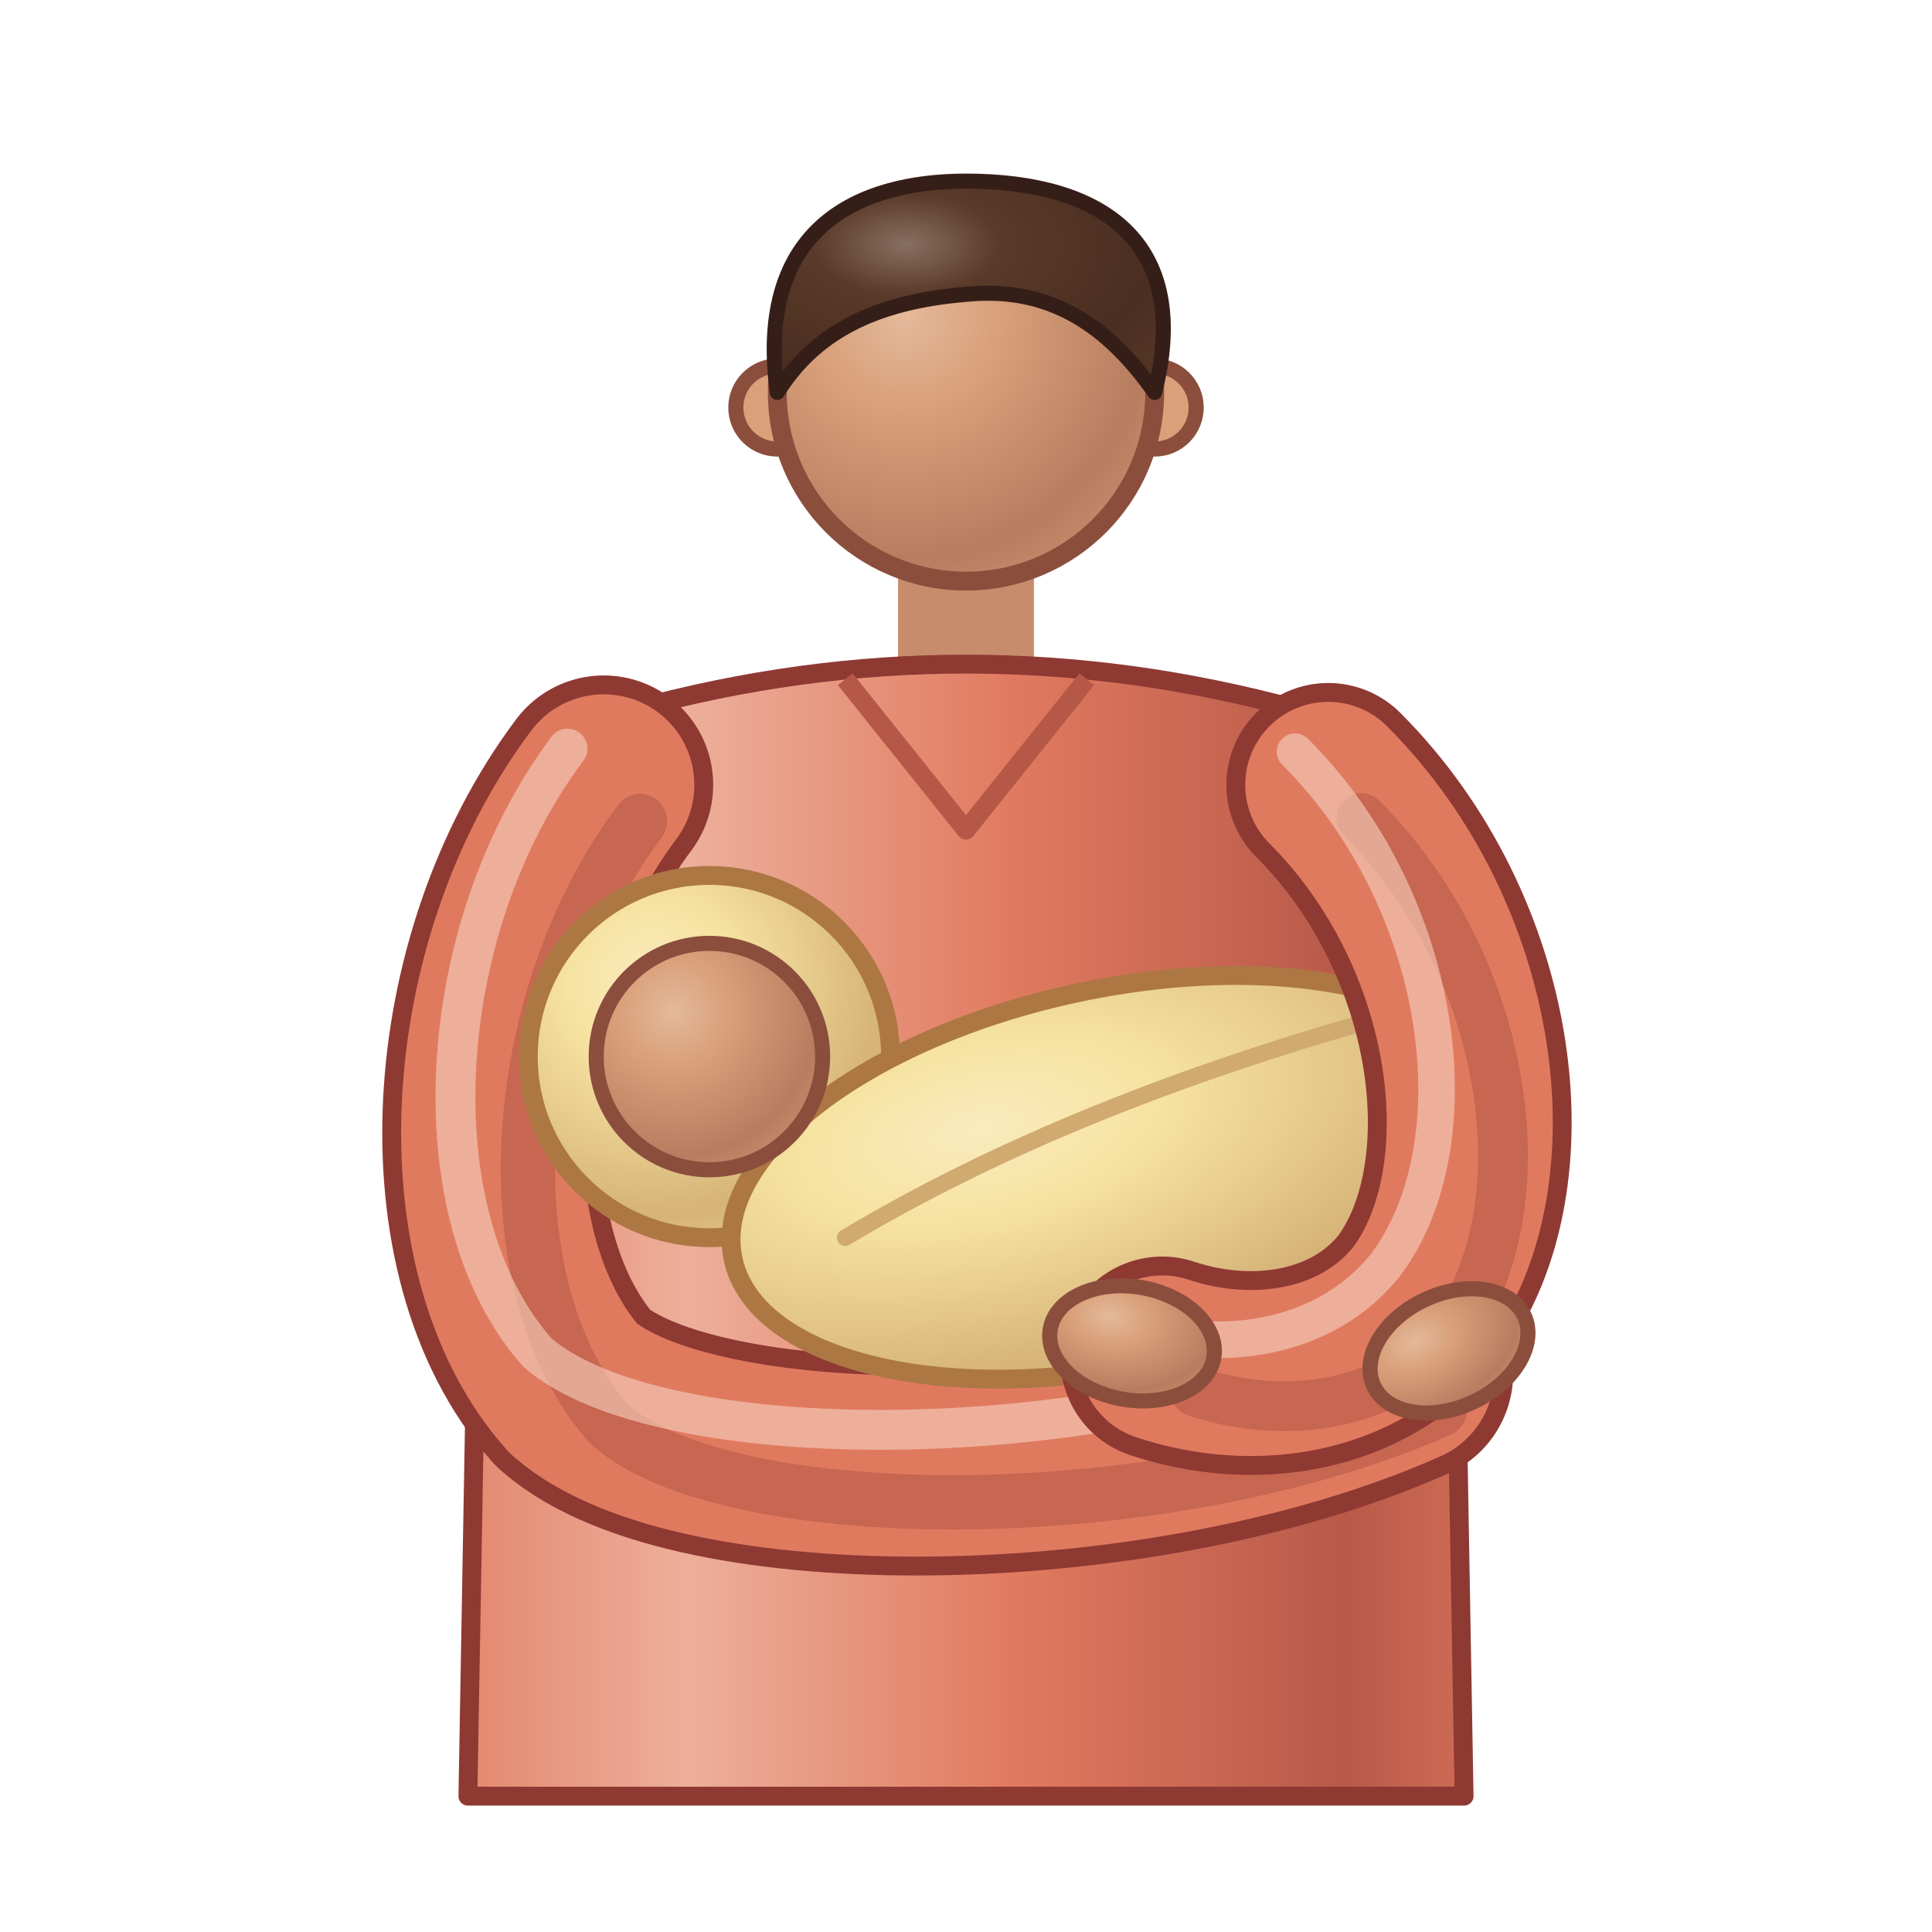
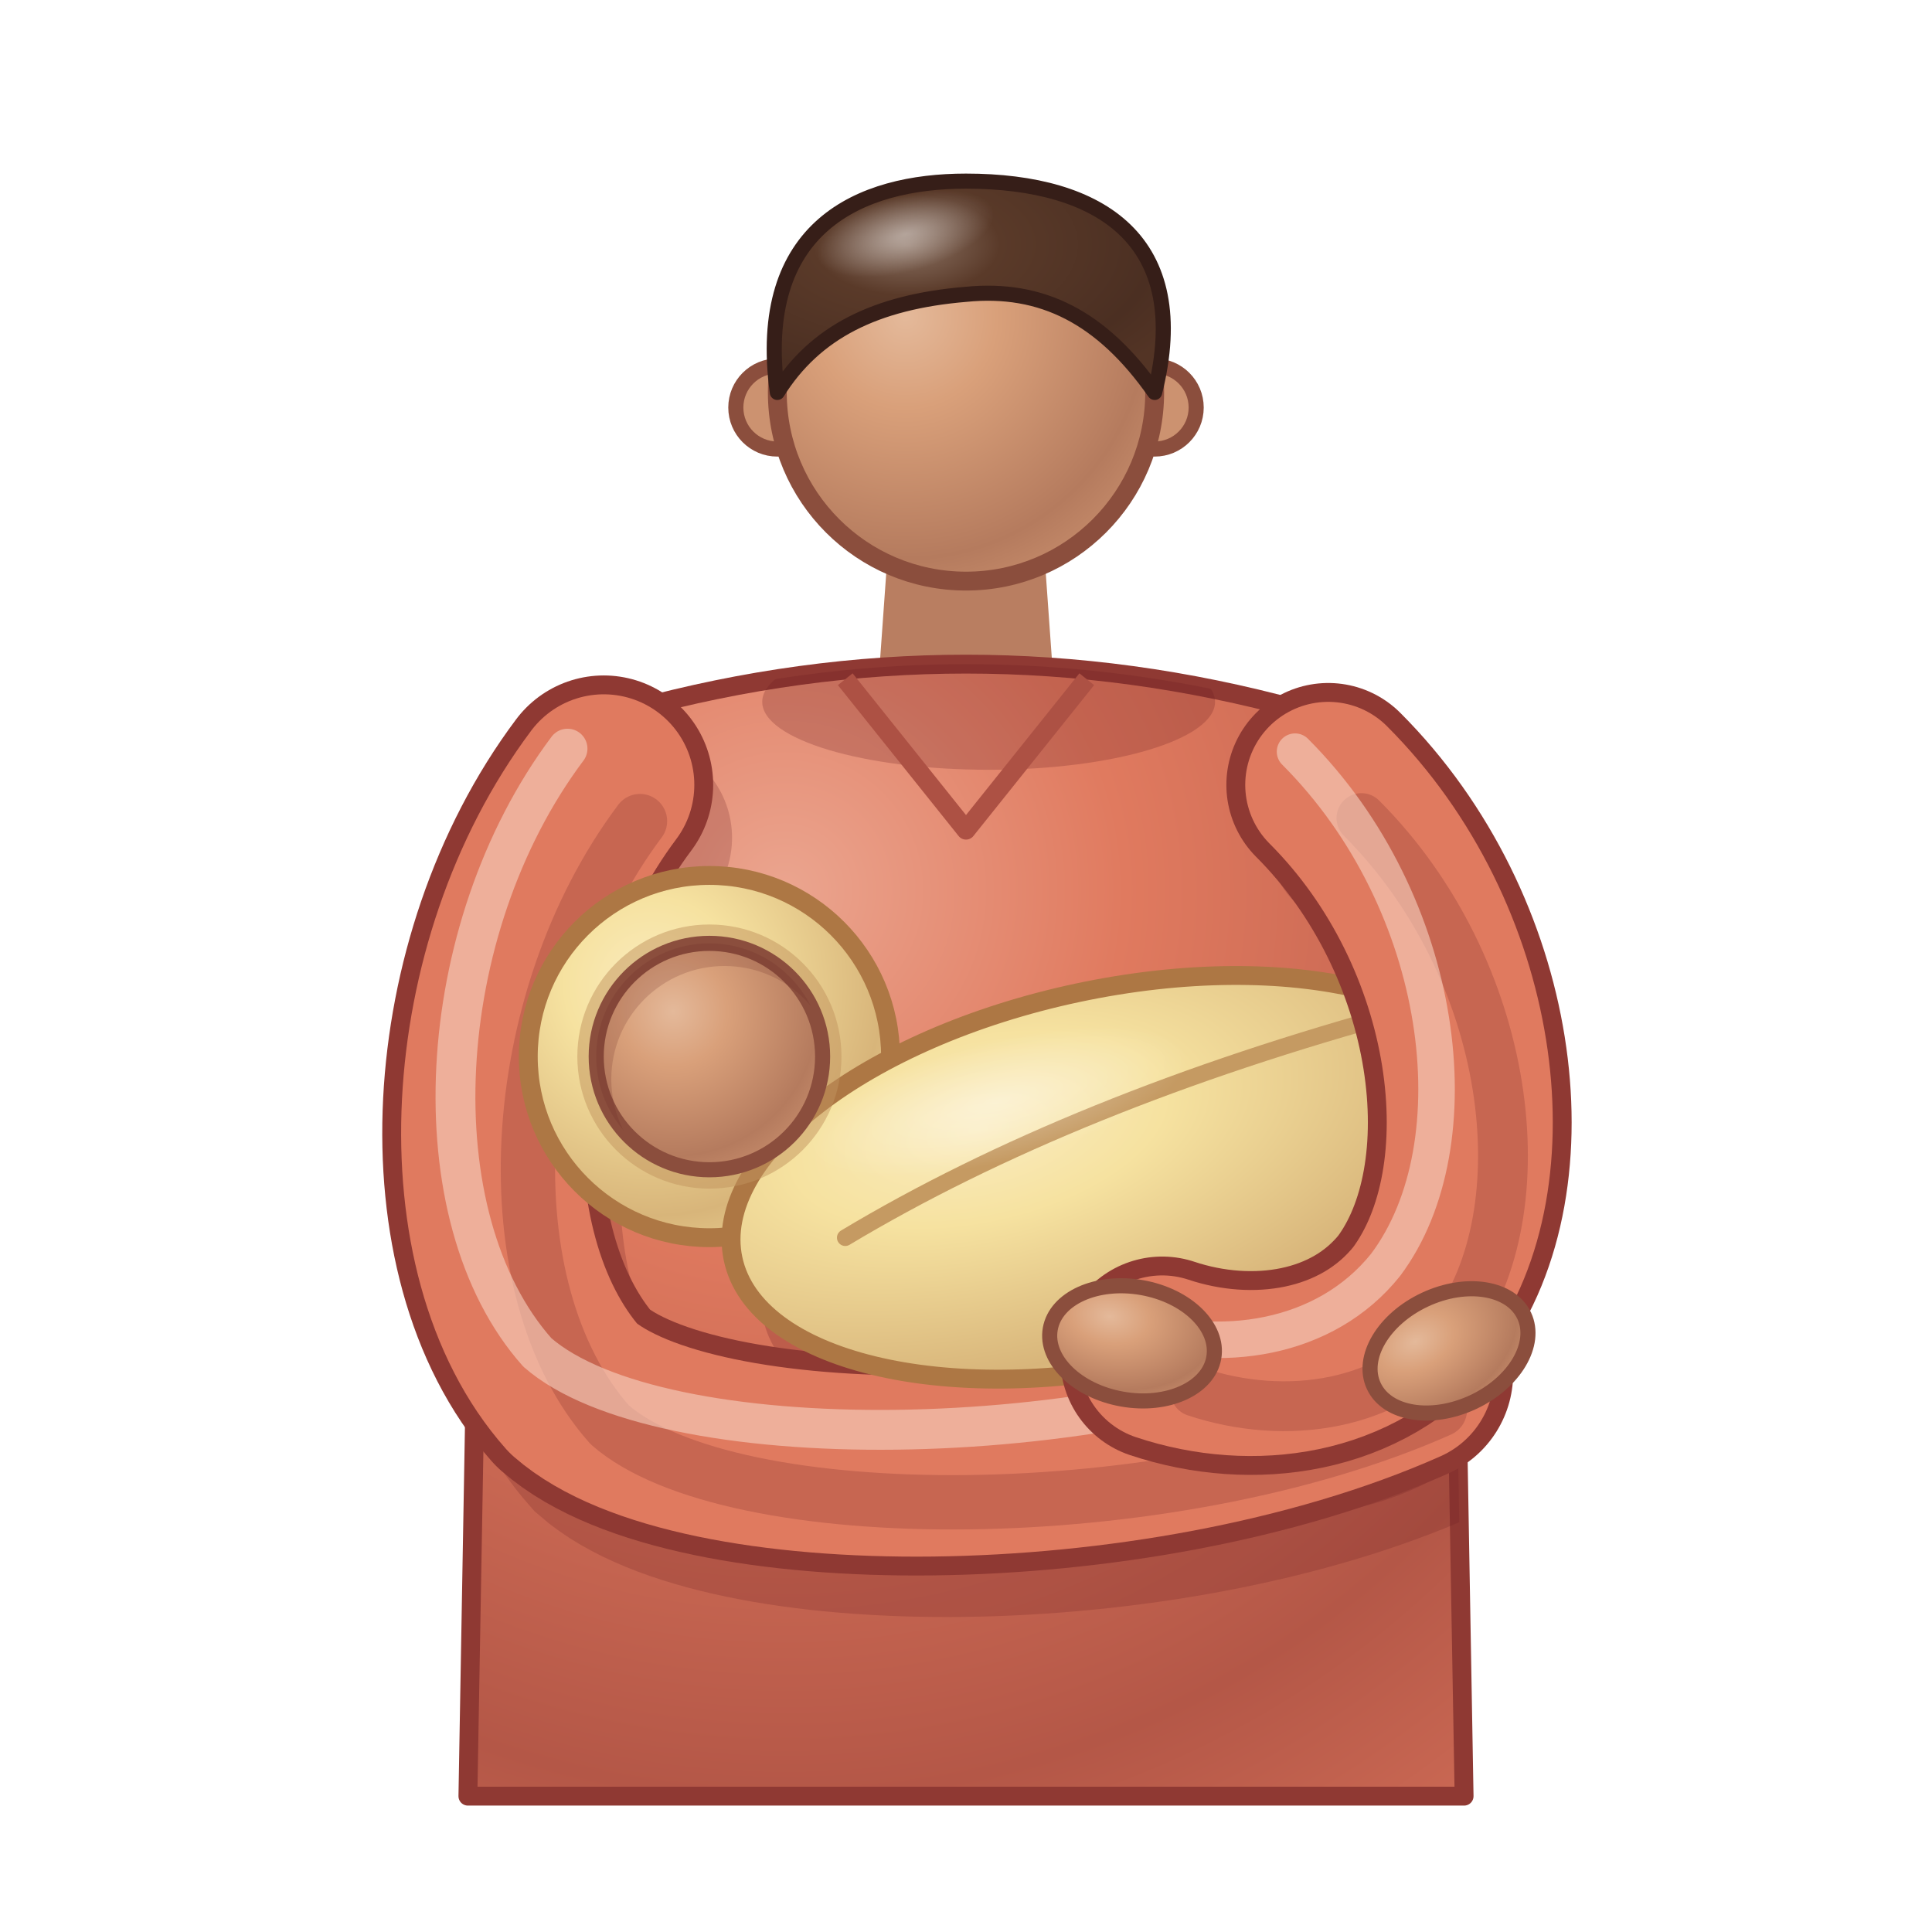
<svg xmlns="http://www.w3.org/2000/svg" viewBox="0 0 256 256" width="256" height="256" role="img" aria-labelledby="parent-and-baby-title">
  <defs>
    <radialGradient id="parent-and-baby-skin" cx="0.34" cy="0.3" r="0.8">
      <stop offset="0" stop-color="#e4b99a" />
      <stop offset="0.3" stop-color="#D9A07A" />
-       <stop offset="0.8" stop-color="#b77d60" />
-       <stop offset="1" stop-color="#c88e6d" />
+       <stop offset="0.8" stop-color="#b57b5e" />
+       <stop offset="1" stop-color="#c78d6c" />
    </radialGradient>
    <radialGradient id="parent-and-baby-hair" cx="0.34" cy="0.3" r="0.8">
-       <stop offset="0" stop-color="#886f60" />
+       <stop offset="0" stop-color="#8c7364" />
      <stop offset="0.3" stop-color="#5A3A29" />
-       <stop offset="0.8" stop-color="#4a2e21" />
-       <stop offset="1" stop-color="#523425" />
+       <stop offset="0.8" stop-color="#4b2f22" />
+       <stop offset="1" stop-color="#533425" />
    </radialGradient>
-     <linearGradient id="parent-and-baby-top" x1="0" y1="0" x2="1" y2="0">
-       <stop offset="0" stop-color="#e48970" />
-       <stop offset="0.22" stop-color="#edaf9a" />
-       <stop offset="0.55" stop-color="#E07A5F" />
-       <stop offset="0.88" stop-color="#b85949" />
-       <stop offset="1" stop-color="#cc6a54" />
-     </linearGradient>
+     <radialGradient id="parent-and-baby-top" gradientUnits="userSpaceOnUse" cx="104" cy="118" r="150">
+       <stop offset="0" stop-color="#eba58f" />
+       <stop offset="0.3" stop-color="#E07A5F" />
+       <stop offset="0.8" stop-color="#b45747" />
+       <stop offset="1" stop-color="#ca6853" />
+     </radialGradient>
    <radialGradient id="parent-and-baby-swaddle" cx="0.34" cy="0.3" r="0.8">
      <stop offset="0" stop-color="#faebbe" />
      <stop offset="0.3" stop-color="#F6E2A0" />
-       <stop offset="0.8" stop-color="#d6b378" />
-       <stop offset="1" stop-color="#e6cb8c" />
+       <stop offset="0.8" stop-color="#d8b57a" />
+       <stop offset="1" stop-color="#e7cc8d" />
    </radialGradient>
+     <radialGradient id="parent-and-baby-gloss">
+       <stop offset="0" stop-color="#fff" stop-opacity="0.4" />
+       <stop offset="1" stop-color="#fff" stop-opacity="0" />
+     </radialGradient>
+     <clipPath id="parent-and-baby-on-top">
+       <path d="M84 94Q128 82 172 94Q190 100 192 124L194 238H62L64 124Q66 100 84 94Z" />
+     </clipPath>
+     <clipPath id="parent-and-baby-on-bundle">
+       <ellipse cx="148" cy="156" rx="52" ry="25" transform="rotate(-12 148 156)" />
+       <circle cx="94" cy="140" r="24" />
+     </clipPath>
+     <clipPath id="parent-and-baby-in-face">
+       <circle cx="94" cy="140" r="15" />
+     </clipPath>
  </defs>
-   <rect x="119" y="70" width="18" height="22" fill="#c68c6b" />
+   <path d="M118 68L138 68L140 96L116 96Z" fill="#b97e61" />
  <path d="M84 94Q128 82 172 94Q190 100 192 124L194 238H62L64 124Q66 100 84 94Z" fill="url(#parent-and-baby-top)" stroke="#8f3933" stroke-width="2.5" stroke-linejoin="round" />
-   <path d="M112 90L128 110L144 90" fill="none" stroke="#b65848" stroke-width="2.5" stroke-linejoin="round" />
+   <g clip-path="url(#parent-and-baby-on-top)">
+     <ellipse cx="131" cy="93" rx="30" ry="9" fill="#6a1b1f" opacity="0.24" />
+     <path d="M80 104C62 128 60 166 76 184C92 198 150 198 186 182" transform="translate(4 7)" fill="none" stroke="#6a1b1f" stroke-width="26" stroke-linecap="round" opacity="0.22" />
+     <path d="M176 104C196 124 200 156 188 172C180 182 166 184 154 180" transform="translate(4 7)" fill="none" stroke="#6a1b1f" stroke-width="24" stroke-linecap="round" opacity="0.22" />
+     <ellipse cx="152" cy="164" rx="52" ry="25" transform="rotate(-12 152 164)" fill="#6a1b1f" opacity="0.24" />
+   </g>
+   <path d="M112 90L128 110L144 90" fill="none" stroke="#ad5144" stroke-width="2.5" stroke-linejoin="round" />
  <path d="M80 104C62 128 60 166 76 184C92 198 150 198 186 182" fill="none" stroke-linecap="round" stroke-linejoin="round" stroke="#8f3933" stroke-width="29" />
  <path d="M80 104C62 128 60 166 76 184C92 198 150 198 186 182" fill="none" stroke-linecap="round" stroke-linejoin="round" stroke="#E07A5F" stroke-width="24" />
  <path d="M80 104C62 128 60 166 76 184C92 198 150 198 186 182" fill="none" stroke-linecap="round" stroke-linejoin="round" stroke="#ad5144" stroke-width="7.2" opacity="0.5" transform="translate(4.8 4.8)" />
  <path d="M80 104C62 128 60 166 76 184C92 198 150 198 186 182" fill="none" stroke-linecap="round" stroke-linejoin="round" stroke="#f6d2c2" stroke-width="5.28" opacity="0.6" transform="translate(-4.8 -4.8)" />
  <circle cx="94" cy="140" r="24" fill="url(#parent-and-baby-swaddle)" stroke="#ad7744" stroke-width="2.5" />
  <ellipse cx="148" cy="156" rx="52" ry="25" transform="rotate(-12 148 156)" fill="url(#parent-and-baby-swaddle)" stroke="#ad7744" stroke-width="2.5" />
+   <circle cx="94" cy="140" r="17.5" fill="#c1945d" opacity="0.5" />
  <circle cx="94" cy="140" r="15" fill="url(#parent-and-baby-skin)" stroke="#8b4e3d" stroke-width="2" />
-   <path d="M112 164Q142 146 186 134" fill="none" stroke="#d0aa70" stroke-width="2.2" stroke-linecap="round" />
+   <circle cx="96" cy="143" r="18" fill="none" stroke="#672922" stroke-width="6" opacity="0.2" clip-path="url(#parent-and-baby-in-face)" />
+   <path d="M112 164Q142 146 186 134" fill="none" stroke="#c59a62" stroke-width="2.2" stroke-linecap="round" />
+   <g clip-path="url(#parent-and-baby-on-bundle)">
+     <path d="M176 104C196 124 200 156 188 172C180 182 166 184 154 180" transform="translate(4 7)" fill="none" stroke="#8b4519" stroke-width="24" stroke-linecap="round" opacity="0.26" />
+     <ellipse cx="132" cy="146" rx="26" ry="8" transform="rotate(-14 132 146)" fill="url(#parent-and-baby-gloss)" />
+   </g>
  <path d="M176 104C196 124 200 156 188 172C180 182 166 184 154 180" fill="none" stroke-linecap="round" stroke-linejoin="round" stroke="#8f3933" stroke-width="27" />
  <path d="M176 104C196 124 200 156 188 172C180 182 166 184 154 180" fill="none" stroke-linecap="round" stroke-linejoin="round" stroke="#E07A5F" stroke-width="22" />
  <path d="M176 104C196 124 200 156 188 172C180 182 166 184 154 180" fill="none" stroke-linecap="round" stroke-linejoin="round" stroke="#ad5144" stroke-width="6.6" opacity="0.5" transform="translate(4.4 4.4)" />
  <path d="M176 104C196 124 200 156 188 172C180 182 166 184 154 180" fill="none" stroke-linecap="round" stroke-linejoin="round" stroke="#f6d2c2" stroke-width="4.84" opacity="0.6" transform="translate(-4.4 -4.4)" />
  <ellipse cx="192" cy="179" rx="11" ry="7.5" transform="rotate(-25 192 179)" fill="url(#parent-and-baby-skin)" stroke="#8b4e3d" stroke-width="2" />
  <ellipse cx="150" cy="178" rx="11" ry="7.5" transform="rotate(10 150 178)" fill="url(#parent-and-baby-skin)" stroke="#8b4e3d" stroke-width="2" />
-   <circle cx="103" cy="54" r="5.5" fill="#D9A07A" stroke="#8b4e3d" stroke-width="2" />
-   <circle cx="153" cy="54" r="5.5" fill="#D9A07A" stroke="#8b4e3d" stroke-width="2" />
+   <circle cx="103" cy="54" r="5.5" fill="#cc9270" stroke="#8b4e3d" stroke-width="2" />
+   <circle cx="153" cy="54" r="5.5" fill="#cc9270" stroke="#8b4e3d" stroke-width="2" />
  <circle cx="128" cy="52" r="25" fill="url(#parent-and-baby-skin)" stroke="#8b4e3d" stroke-width="2.5" />
  <path d="M103 52C100 30 114 24 128 24C146 24 158 32 153 52C146 42 138 38 128 39C116 40 108 44 103 52Z" fill="url(#parent-and-baby-hair)" stroke="#361e18" stroke-width="2" stroke-linejoin="round" />
+   <ellipse cx="120" cy="31" rx="12" ry="5" transform="rotate(-15 120 31)" fill="url(#parent-and-baby-gloss)" />
</svg>
